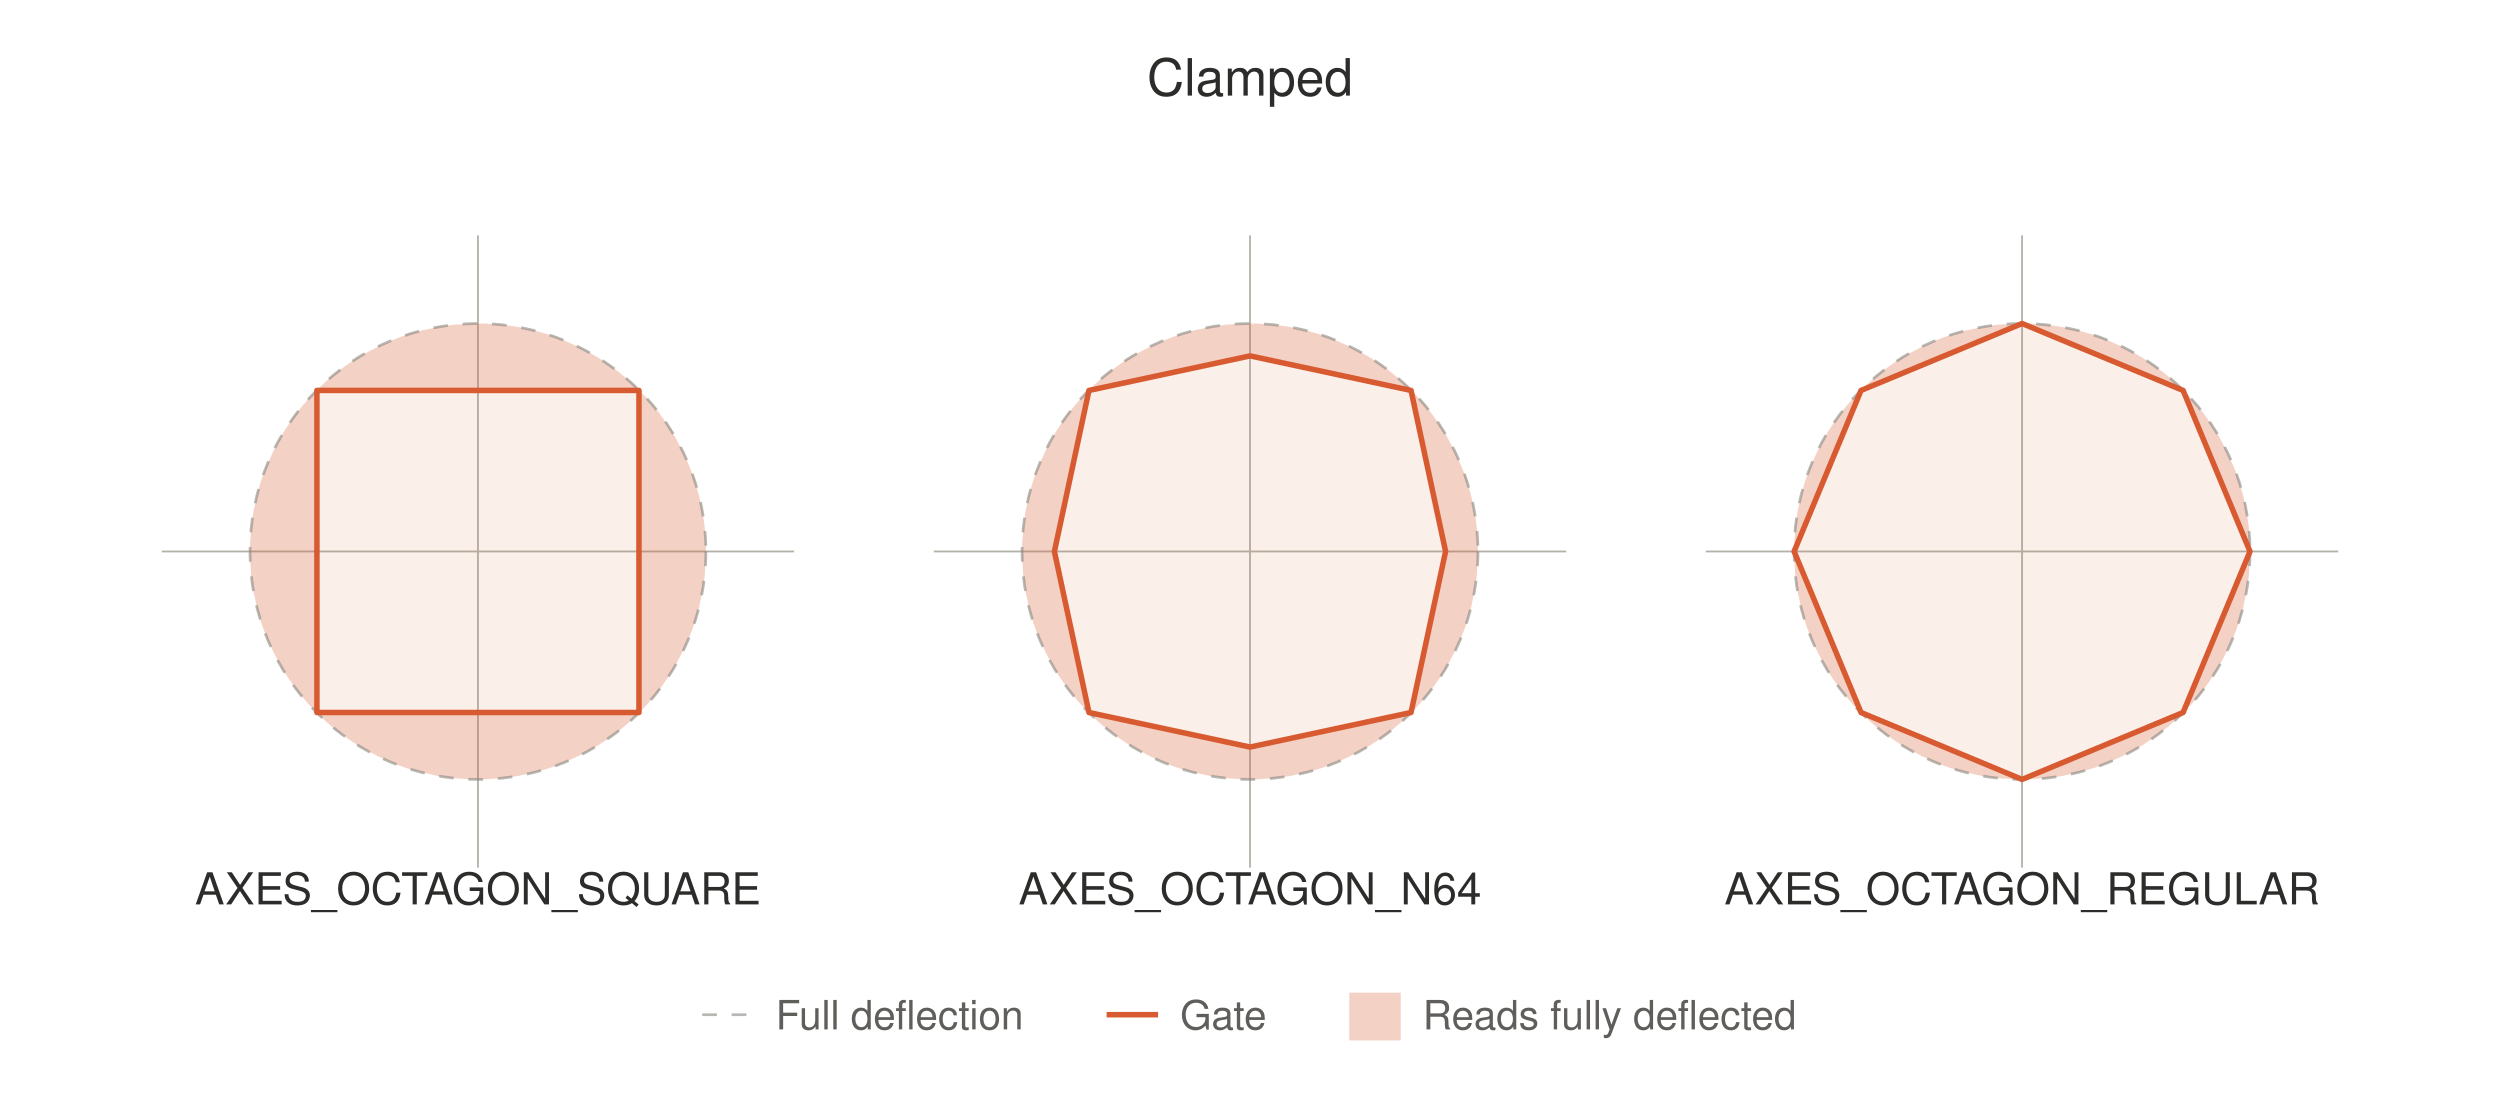
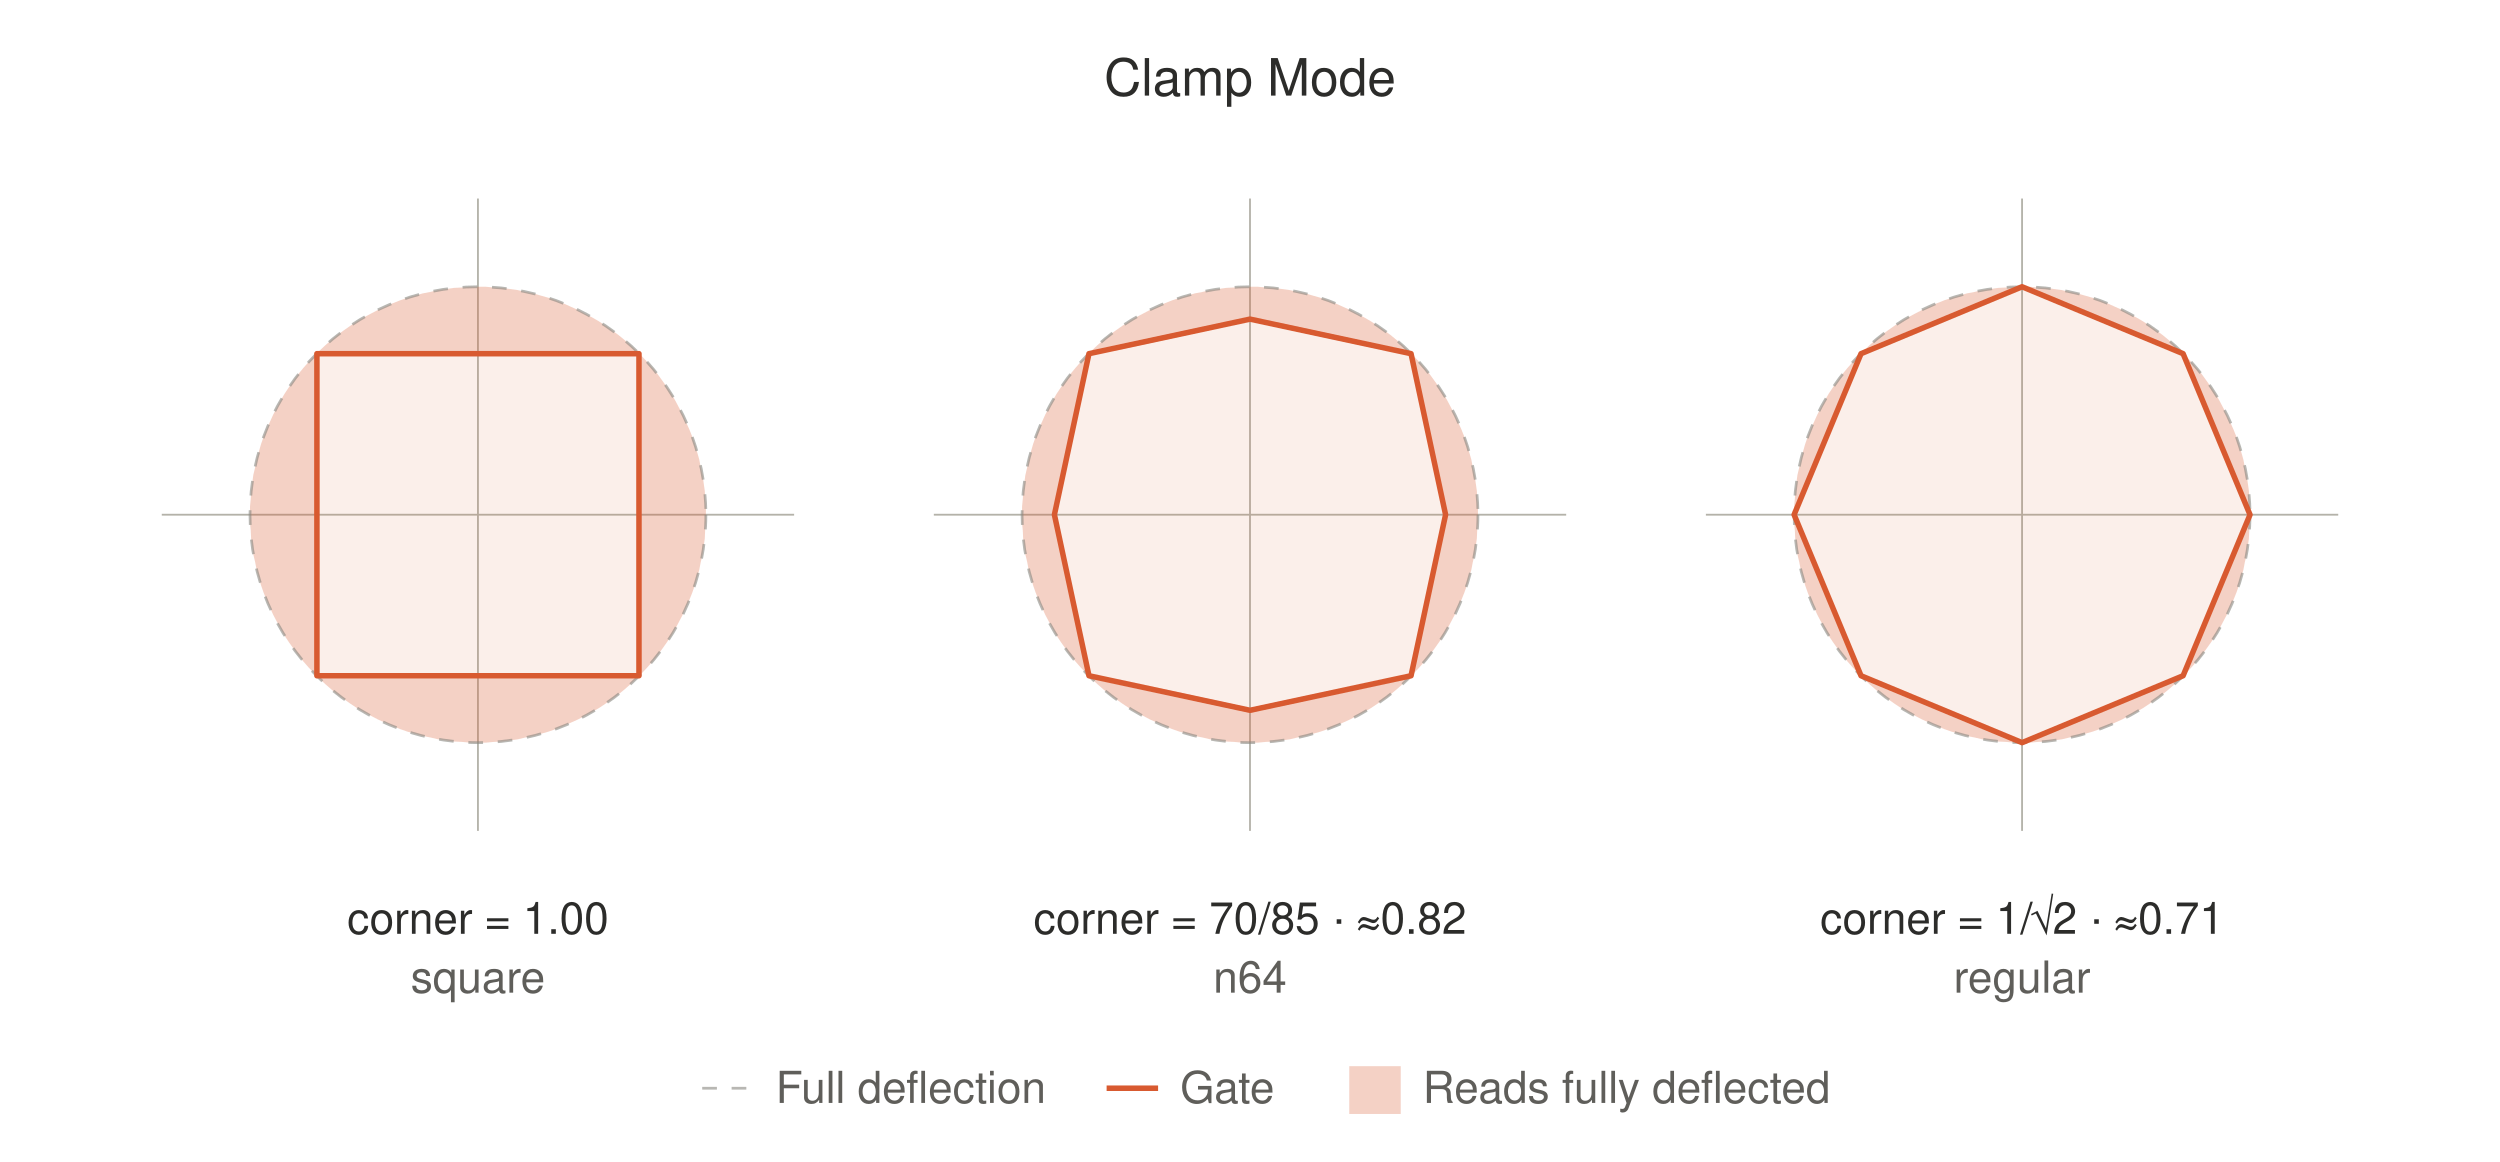
- <svg xmlns="http://www.w3.org/2000/svg" width="680" height="298" viewBox="0 0 680 298" role="img" aria-label="Clamped gates for the three octagon presets">
+ <svg xmlns="http://www.w3.org/2000/svg" width="680" height="316" viewBox="0 0 680 316" role="img" aria-label="Clamped gates for the three octagon presets">
  <defs>
    <marker id="ah" viewBox="0 0 8 8" refX="7" refY="4" markerWidth="5" markerHeight="5" orient="auto">
      <path d="M0,0 L8,4 L0,8 z" fill="#1D9E75" />
    </marker>
  </defs>
  <style>
  text { font-family: -apple-system, BlinkMacSystemFont, "Segoe UI", Helvetica, Arial, sans-serif; }
  .title { font-size: 14px; font-weight: 500; fill: #2C2C2A; }
-   .col   { font-size: 12px; font-weight: 500; fill: #2C2C2A; }
-   .label { font-size: 11px; fill: #5F5E5A; }
+   .caption { font-size: 12px; font-weight: 500; fill: #2C2C2A; }
+   .label { font-size: 12px; font-weight: 400; fill: #5F5E5A; }
  .axis  { stroke: #B4B2A9; stroke-width: 0.5; }
  .hair  { fill: none; stroke: #888780; stroke-width: 0.75; stroke-dasharray: 4 4; opacity: 0.6; }
  .gate  { fill: #D85A30; fill-opacity: 0.10; stroke: #D85A30; stroke-width: 1.5; stroke-linejoin: round; }
  .dead  { fill: #D85A30; fill-opacity: 0.28; stroke: none; }
  .arrow { stroke: #1D9E75; stroke-width: 1.3; fill: none; }
</style>
-   <text class="title" x="340" y="26" text-anchor="middle">Clamped</text>
-   <line class="axis" x1="44.0" y1="150" x2="216.0" y2="150" />
-   <line class="axis" x1="130" y1="64.0" x2="130" y2="236.0" />
-   <path class="dead" fill-rule="evenodd" d="M192.0,150.0 L192.0,147.8 L191.8,145.7 L191.7,143.5 L191.4,141.4 L191.1,139.2 L190.6,137.1 L190.2,135.0 L189.6,132.9 L189.0,130.8 L188.3,128.8 L187.5,126.8 L186.6,124.8 L185.7,122.8 L184.7,120.9 L183.7,119.0 L182.6,117.1 L181.4,115.3 L180.2,113.6 L178.9,111.8 L177.5,110.1 L176.1,108.5 L174.6,106.9 L173.1,105.4 L171.5,103.9 L169.9,102.5 L168.2,101.1 L166.4,99.8 L164.7,98.6 L162.9,97.4 L161.0,96.3 L159.1,95.3 L157.2,94.3 L155.2,93.4 L153.2,92.5 L151.2,91.7 L149.2,91.0 L147.1,90.4 L145.0,89.8 L142.9,89.4 L140.8,88.9 L138.6,88.6 L136.5,88.3 L134.3,88.2 L132.2,88.0 L130.0,88.0 L127.8,88.0 L125.7,88.2 L123.5,88.3 L121.4,88.6 L119.2,88.9 L117.1,89.4 L115.0,89.8 L112.9,90.4 L110.8,91.0 L108.8,91.7 L106.8,92.5 L104.8,93.4 L102.8,94.3 L100.9,95.3 L99.0,96.3 L97.1,97.4 L95.3,98.6 L93.6,99.8 L91.8,101.1 L90.1,102.5 L88.5,103.9 L86.9,105.4 L85.4,106.9 L83.9,108.5 L82.5,110.1 L81.1,111.8 L79.8,113.6 L78.6,115.3 L77.4,117.1 L76.3,119.0 L75.3,120.9 L74.3,122.8 L73.4,124.8 L72.5,126.8 L71.7,128.8 L71.0,130.8 L70.4,132.9 L69.8,135.0 L69.4,137.1 L68.9,139.2 L68.6,141.4 L68.3,143.5 L68.2,145.7 L68.0,147.8 L68.0,150.0 L68.0,152.2 L68.2,154.3 L68.3,156.5 L68.6,158.6 L68.9,160.8 L69.4,162.9 L69.8,165.0 L70.4,167.1 L71.0,169.2 L71.7,171.2 L72.5,173.2 L73.4,175.2 L74.3,177.2 L75.3,179.1 L76.3,181.0 L77.4,182.9 L78.6,184.7 L79.8,186.4 L81.1,188.2 L82.5,189.9 L83.9,191.5 L85.4,193.1 L86.9,194.6 L88.5,196.1 L90.1,197.5 L91.8,198.9 L93.6,200.2 L95.3,201.4 L97.1,202.6 L99.0,203.7 L100.9,204.7 L102.8,205.7 L104.8,206.6 L106.8,207.5 L108.8,208.3 L110.8,209.0 L112.9,209.6 L115.0,210.2 L117.1,210.6 L119.2,211.1 L121.4,211.4 L123.5,211.7 L125.7,211.8 L127.8,212.0 L130.0,212.0 L132.2,212.0 L134.3,211.8 L136.5,211.7 L138.6,211.4 L140.8,211.1 L142.9,210.6 L145.0,210.2 L147.1,209.6 L149.2,209.0 L151.2,208.3 L153.2,207.5 L155.2,206.6 L157.2,205.7 L159.1,204.7 L161.0,203.7 L162.9,202.6 L164.7,201.4 L166.4,200.2 L168.2,198.9 L169.9,197.5 L171.5,196.1 L173.1,194.6 L174.6,193.1 L176.1,191.5 L177.5,189.9 L178.9,188.2 L180.2,186.4 L181.4,184.7 L182.6,182.9 L183.7,181.0 L184.7,179.1 L185.7,177.2 L186.6,175.2 L187.5,173.2 L188.3,171.2 L189.0,169.2 L189.6,167.1 L190.2,165.0 L190.6,162.9 L191.1,160.8 L191.4,158.6 L191.7,156.5 L191.8,154.3 L192.0,152.2 Z M173.8,150.0 L173.8,106.2 L130.0,106.2 L86.2,106.2 L86.2,150.0 L86.2,193.8 L130.0,193.8 L173.8,193.8 Z" />
-   <circle class="hair" cx="130" cy="150" r="62" />
-   <polygon class="gate" points="173.8,150.0 173.8,106.2 130.0,106.2 86.2,106.2 86.2,150.0 86.2,193.8 130.0,193.8 173.8,193.8" />
-   <text class="col" x="130" y="246" text-anchor="middle">AXES_OCTAGON_SQUARE</text>
-   <line class="axis" x1="254.0" y1="150" x2="426.0" y2="150" />
-   <line class="axis" x1="340" y1="64.0" x2="340" y2="236.0" />
-   <path class="dead" fill-rule="evenodd" d="M402.0,150.0 L402.0,147.8 L401.8,145.7 L401.7,143.5 L401.4,141.4 L401.1,139.2 L400.6,137.1 L400.2,135.0 L399.6,132.9 L399.0,130.8 L398.3,128.8 L397.5,126.8 L396.6,124.8 L395.7,122.8 L394.7,120.9 L393.7,119.0 L392.6,117.1 L391.4,115.3 L390.2,113.6 L388.9,111.8 L387.5,110.1 L386.1,108.5 L384.6,106.9 L383.1,105.4 L381.5,103.9 L379.9,102.5 L378.2,101.1 L376.4,99.8 L374.7,98.6 L372.9,97.4 L371.0,96.3 L369.1,95.3 L367.2,94.3 L365.2,93.4 L363.2,92.5 L361.2,91.7 L359.2,91.0 L357.1,90.4 L355.0,89.8 L352.9,89.4 L350.8,88.9 L348.6,88.6 L346.5,88.3 L344.3,88.2 L342.2,88.0 L340.0,88.0 L337.8,88.0 L335.7,88.2 L333.5,88.3 L331.4,88.6 L329.2,88.9 L327.1,89.4 L325.0,89.8 L322.9,90.4 L320.8,91.0 L318.8,91.7 L316.8,92.5 L314.8,93.4 L312.8,94.3 L310.9,95.3 L309.0,96.3 L307.1,97.4 L305.3,98.6 L303.6,99.8 L301.8,101.1 L300.1,102.5 L298.5,103.9 L296.9,105.4 L295.4,106.9 L293.9,108.5 L292.5,110.1 L291.1,111.8 L289.8,113.6 L288.6,115.3 L287.4,117.1 L286.3,119.0 L285.3,120.9 L284.3,122.8 L283.4,124.8 L282.5,126.8 L281.7,128.8 L281.0,130.8 L280.4,132.9 L279.8,135.0 L279.4,137.1 L278.9,139.2 L278.6,141.4 L278.3,143.5 L278.2,145.7 L278.0,147.8 L278.0,150.0 L278.0,152.2 L278.2,154.3 L278.3,156.5 L278.6,158.6 L278.9,160.8 L279.4,162.9 L279.8,165.0 L280.4,167.1 L281.0,169.2 L281.7,171.2 L282.5,173.2 L283.4,175.2 L284.3,177.2 L285.3,179.1 L286.3,181.0 L287.4,182.9 L288.6,184.7 L289.8,186.4 L291.1,188.2 L292.5,189.9 L293.9,191.5 L295.4,193.1 L296.9,194.6 L298.5,196.1 L300.1,197.5 L301.8,198.9 L303.6,200.2 L305.3,201.4 L307.1,202.6 L309.0,203.7 L310.9,204.7 L312.8,205.7 L314.8,206.6 L316.8,207.5 L318.8,208.3 L320.8,209.0 L322.9,209.6 L325.0,210.2 L327.1,210.6 L329.2,211.1 L331.4,211.4 L333.5,211.7 L335.7,211.8 L337.8,212.0 L340.0,212.0 L342.2,212.0 L344.3,211.8 L346.5,211.7 L348.6,211.4 L350.8,211.1 L352.9,210.6 L355.0,210.2 L357.1,209.6 L359.2,209.0 L361.2,208.3 L363.2,207.5 L365.2,206.6 L367.2,205.7 L369.1,204.7 L371.0,203.7 L372.9,202.6 L374.7,201.4 L376.4,200.2 L378.2,198.9 L379.9,197.5 L381.5,196.1 L383.1,194.6 L384.6,193.1 L386.1,191.5 L387.5,189.9 L388.9,188.2 L390.2,186.4 L391.4,184.7 L392.6,182.9 L393.7,181.0 L394.7,179.1 L395.7,177.2 L396.6,175.2 L397.5,173.2 L398.3,171.2 L399.0,169.2 L399.6,167.1 L400.2,165.0 L400.6,162.9 L401.1,160.8 L401.4,158.6 L401.7,156.5 L401.8,154.3 L402.0,152.2 Z M393.2,150.0 L383.8,106.2 L340.0,96.8 L296.2,106.2 L286.8,150.0 L296.2,193.8 L340.0,203.2 L383.8,193.8 Z" />
-   <circle class="hair" cx="340" cy="150" r="62" />
-   <polygon class="gate" points="393.2,150.0 383.8,106.2 340.0,96.8 296.2,106.2 286.8,150.0 296.2,193.8 340.0,203.2 383.8,193.8" />
-   <text class="col" x="340" y="246" text-anchor="middle">AXES_OCTAGON_N64</text>
-   <line class="axis" x1="464.0" y1="150" x2="636.0" y2="150" />
-   <line class="axis" x1="550" y1="64.0" x2="550" y2="236.0" />
-   <path class="dead" fill-rule="evenodd" d="M612.0,150.0 L612.0,147.8 L611.8,145.7 L611.7,143.5 L611.4,141.4 L611.1,139.2 L610.6,137.1 L610.2,135.0 L609.6,132.9 L609.0,130.8 L608.3,128.8 L607.5,126.8 L606.6,124.8 L605.7,122.8 L604.7,120.9 L603.7,119.0 L602.6,117.1 L601.4,115.3 L600.2,113.6 L598.9,111.8 L597.5,110.1 L596.1,108.5 L594.6,106.9 L593.1,105.4 L591.5,103.9 L589.9,102.5 L588.2,101.1 L586.4,99.8 L584.7,98.6 L582.9,97.4 L581.0,96.3 L579.1,95.3 L577.2,94.3 L575.2,93.4 L573.2,92.5 L571.2,91.7 L569.2,91.0 L567.1,90.4 L565.0,89.8 L562.9,89.4 L560.8,88.9 L558.6,88.6 L556.5,88.3 L554.3,88.2 L552.2,88.0 L550.0,88.0 L547.8,88.0 L545.7,88.2 L543.5,88.3 L541.4,88.6 L539.2,88.9 L537.1,89.4 L535.0,89.8 L532.9,90.4 L530.8,91.0 L528.8,91.7 L526.8,92.5 L524.8,93.4 L522.8,94.3 L520.9,95.3 L519.0,96.3 L517.1,97.4 L515.3,98.6 L513.6,99.8 L511.8,101.1 L510.1,102.5 L508.5,103.9 L506.9,105.4 L505.4,106.9 L503.9,108.5 L502.5,110.1 L501.1,111.8 L499.8,113.6 L498.6,115.3 L497.4,117.1 L496.3,119.0 L495.3,120.9 L494.3,122.8 L493.4,124.8 L492.5,126.8 L491.7,128.8 L491.0,130.8 L490.4,132.9 L489.8,135.0 L489.4,137.1 L488.9,139.2 L488.6,141.4 L488.3,143.5 L488.2,145.7 L488.0,147.8 L488.0,150.0 L488.0,152.2 L488.2,154.3 L488.3,156.5 L488.6,158.6 L488.9,160.8 L489.4,162.9 L489.8,165.0 L490.4,167.1 L491.0,169.2 L491.7,171.2 L492.5,173.2 L493.4,175.2 L494.3,177.2 L495.3,179.1 L496.3,181.0 L497.4,182.9 L498.6,184.7 L499.8,186.4 L501.1,188.2 L502.5,189.9 L503.9,191.5 L505.4,193.1 L506.9,194.6 L508.5,196.1 L510.1,197.5 L511.8,198.9 L513.6,200.2 L515.3,201.4 L517.1,202.6 L519.0,203.7 L520.9,204.7 L522.8,205.7 L524.8,206.6 L526.8,207.5 L528.8,208.3 L530.8,209.0 L532.9,209.6 L535.0,210.2 L537.1,210.6 L539.2,211.1 L541.4,211.4 L543.5,211.7 L545.7,211.8 L547.8,212.0 L550.0,212.0 L552.2,212.0 L554.3,211.8 L556.5,211.7 L558.6,211.4 L560.8,211.1 L562.9,210.6 L565.0,210.2 L567.1,209.6 L569.2,209.0 L571.2,208.3 L573.2,207.5 L575.2,206.6 L577.2,205.7 L579.1,204.7 L581.0,203.7 L582.9,202.6 L584.7,201.4 L586.4,200.2 L588.2,198.9 L589.9,197.5 L591.5,196.1 L593.1,194.6 L594.6,193.1 L596.1,191.5 L597.5,189.9 L598.9,188.2 L600.2,186.4 L601.4,184.7 L602.6,182.9 L603.7,181.0 L604.7,179.1 L605.7,177.2 L606.6,175.2 L607.5,173.2 L608.3,171.2 L609.0,169.2 L609.6,167.1 L610.2,165.0 L610.6,162.9 L611.1,160.8 L611.4,158.6 L611.7,156.5 L611.8,154.3 L612.0,152.2 Z M612.0,150.0 L593.8,106.2 L550.0,88.0 L506.2,106.2 L488.0,150.0 L506.2,193.8 L550.0,212.0 L593.8,193.8 Z" />
-   <circle class="hair" cx="550" cy="150" r="62" />
-   <polygon class="gate" points="612.0,150.0 593.8,106.2 550.0,88.0 506.2,106.2 488.0,150.0 506.2,193.8 550.0,212.0 593.8,193.8" />
-   <text class="col" x="550" y="246" text-anchor="middle">AXES_OCTAGON_REGULAR</text>
-   <line class="hair" x1="191.0" y1="276" x2="205.0" y2="276" />
-   <text class="label" x="211.0" y="280">Full deflection</text>
-   <line class="gate" x1="301.0" y1="276" x2="315.0" y2="276" />
-   <text class="label" x="321.0" y="280">Gate</text>
-   <rect class="dead" x="367.0" y="270" width="14" height="13" />
-   <text class="label" x="387.0" y="280">Reads fully deflected</text>
+   <text class="title" x="340" y="26" text-anchor="middle">Clamp Mode</text>
+   <g transform="translate(0,-10)">
+     <line class="axis" x1="44.0" y1="150" x2="216.0" y2="150" />
+     <line class="axis" x1="130" y1="64.0" x2="130" y2="236.0" />
+     <path class="dead" fill-rule="evenodd" d="M192.0,150.0 L192.0,147.8 L191.8,145.7 L191.7,143.5 L191.4,141.4 L191.1,139.2 L190.6,137.1 L190.2,135.0 L189.6,132.9 L189.0,130.8 L188.3,128.8 L187.5,126.8 L186.6,124.8 L185.7,122.8 L184.7,120.9 L183.7,119.0 L182.6,117.1 L181.4,115.3 L180.2,113.6 L178.9,111.8 L177.5,110.1 L176.1,108.5 L174.6,106.9 L173.1,105.4 L171.5,103.9 L169.9,102.5 L168.2,101.1 L166.4,99.8 L164.7,98.6 L162.9,97.4 L161.0,96.3 L159.1,95.3 L157.2,94.3 L155.2,93.4 L153.2,92.5 L151.2,91.7 L149.2,91.0 L147.1,90.4 L145.0,89.8 L142.9,89.4 L140.8,88.9 L138.6,88.6 L136.5,88.3 L134.3,88.2 L132.2,88.0 L130.0,88.0 L127.8,88.0 L125.7,88.2 L123.5,88.3 L121.4,88.6 L119.2,88.9 L117.1,89.4 L115.0,89.8 L112.9,90.4 L110.8,91.0 L108.8,91.7 L106.8,92.5 L104.8,93.4 L102.8,94.3 L100.9,95.3 L99.0,96.3 L97.1,97.4 L95.3,98.6 L93.6,99.8 L91.8,101.1 L90.1,102.5 L88.5,103.9 L86.9,105.4 L85.4,106.9 L83.9,108.5 L82.5,110.1 L81.1,111.8 L79.8,113.6 L78.6,115.3 L77.4,117.1 L76.3,119.0 L75.3,120.9 L74.3,122.8 L73.4,124.8 L72.5,126.8 L71.7,128.8 L71.0,130.8 L70.4,132.9 L69.8,135.0 L69.4,137.1 L68.9,139.2 L68.6,141.4 L68.3,143.5 L68.2,145.7 L68.0,147.8 L68.0,150.0 L68.0,152.2 L68.2,154.3 L68.3,156.5 L68.6,158.6 L68.9,160.8 L69.4,162.9 L69.8,165.0 L70.4,167.1 L71.0,169.2 L71.7,171.2 L72.5,173.2 L73.4,175.2 L74.3,177.2 L75.3,179.1 L76.3,181.0 L77.4,182.9 L78.6,184.7 L79.8,186.4 L81.1,188.2 L82.5,189.9 L83.9,191.5 L85.4,193.1 L86.9,194.6 L88.5,196.1 L90.1,197.5 L91.8,198.9 L93.6,200.2 L95.3,201.4 L97.1,202.6 L99.0,203.7 L100.9,204.7 L102.8,205.7 L104.8,206.6 L106.8,207.5 L108.8,208.3 L110.8,209.0 L112.9,209.6 L115.0,210.2 L117.1,210.6 L119.2,211.1 L121.4,211.4 L123.5,211.7 L125.7,211.8 L127.8,212.0 L130.0,212.0 L132.2,212.0 L134.3,211.8 L136.5,211.7 L138.6,211.4 L140.8,211.1 L142.9,210.6 L145.0,210.2 L147.1,209.6 L149.2,209.0 L151.2,208.3 L153.2,207.5 L155.2,206.6 L157.2,205.7 L159.1,204.7 L161.0,203.7 L162.9,202.6 L164.7,201.4 L166.4,200.2 L168.2,198.9 L169.9,197.5 L171.5,196.1 L173.1,194.6 L174.6,193.1 L176.1,191.5 L177.5,189.9 L178.9,188.2 L180.2,186.4 L181.4,184.7 L182.6,182.9 L183.7,181.0 L184.7,179.1 L185.7,177.2 L186.6,175.2 L187.5,173.2 L188.3,171.2 L189.0,169.2 L189.6,167.1 L190.2,165.0 L190.6,162.9 L191.1,160.8 L191.4,158.6 L191.7,156.5 L191.8,154.3 L192.0,152.2 Z M173.8,150.0 L173.8,106.2 L130.0,106.2 L86.2,106.2 L86.2,150.0 L86.2,193.8 L130.0,193.8 L173.8,193.8 Z" />
+     <circle class="hair" cx="130" cy="150" r="62" />
+     <polygon class="gate" points="173.8,150.0 173.8,106.2 130.0,106.2 86.2,106.2 86.2,150.0 86.2,193.8 130.0,193.8 173.8,193.8" />
+     <text class="caption" x="130" y="264" text-anchor="middle">corner = 1.00</text>
+     <text class="label" x="130" y="280" text-anchor="middle">square</text>
+     <line class="axis" x1="254.0" y1="150" x2="426.0" y2="150" />
+     <line class="axis" x1="340" y1="64.0" x2="340" y2="236.0" />
+     <path class="dead" fill-rule="evenodd" d="M402.0,150.0 L402.0,147.8 L401.8,145.7 L401.7,143.5 L401.4,141.4 L401.1,139.2 L400.6,137.1 L400.2,135.0 L399.6,132.9 L399.0,130.8 L398.3,128.8 L397.5,126.8 L396.6,124.8 L395.7,122.8 L394.7,120.9 L393.7,119.0 L392.6,117.1 L391.4,115.3 L390.2,113.6 L388.9,111.8 L387.5,110.1 L386.1,108.5 L384.6,106.9 L383.1,105.4 L381.5,103.9 L379.9,102.5 L378.2,101.1 L376.4,99.8 L374.7,98.6 L372.9,97.4 L371.0,96.3 L369.1,95.3 L367.2,94.3 L365.2,93.4 L363.2,92.5 L361.2,91.7 L359.2,91.0 L357.1,90.4 L355.0,89.8 L352.9,89.4 L350.8,88.9 L348.6,88.6 L346.5,88.3 L344.3,88.2 L342.2,88.0 L340.0,88.0 L337.8,88.0 L335.7,88.2 L333.5,88.3 L331.4,88.6 L329.2,88.9 L327.1,89.4 L325.0,89.8 L322.9,90.4 L320.8,91.0 L318.8,91.7 L316.8,92.5 L314.8,93.4 L312.8,94.3 L310.9,95.3 L309.0,96.3 L307.1,97.4 L305.3,98.6 L303.6,99.8 L301.8,101.1 L300.1,102.5 L298.5,103.9 L296.9,105.4 L295.4,106.9 L293.9,108.5 L292.5,110.1 L291.1,111.8 L289.8,113.6 L288.6,115.3 L287.4,117.1 L286.3,119.0 L285.3,120.9 L284.3,122.8 L283.4,124.8 L282.5,126.8 L281.7,128.8 L281.0,130.8 L280.4,132.9 L279.8,135.0 L279.4,137.1 L278.9,139.2 L278.6,141.4 L278.3,143.5 L278.2,145.7 L278.0,147.8 L278.0,150.0 L278.0,152.2 L278.2,154.3 L278.3,156.5 L278.6,158.6 L278.9,160.8 L279.4,162.9 L279.8,165.0 L280.4,167.1 L281.0,169.2 L281.7,171.2 L282.5,173.2 L283.4,175.2 L284.3,177.2 L285.3,179.1 L286.3,181.0 L287.4,182.9 L288.6,184.7 L289.8,186.4 L291.1,188.2 L292.5,189.9 L293.9,191.5 L295.4,193.1 L296.9,194.6 L298.5,196.1 L300.1,197.5 L301.8,198.9 L303.6,200.2 L305.3,201.4 L307.1,202.6 L309.0,203.7 L310.9,204.7 L312.8,205.7 L314.8,206.6 L316.8,207.5 L318.8,208.3 L320.8,209.0 L322.9,209.6 L325.0,210.2 L327.1,210.6 L329.2,211.1 L331.4,211.4 L333.5,211.7 L335.7,211.8 L337.8,212.0 L340.0,212.0 L342.2,212.0 L344.3,211.8 L346.5,211.7 L348.6,211.4 L350.8,211.1 L352.9,210.6 L355.0,210.2 L357.1,209.6 L359.2,209.0 L361.2,208.3 L363.2,207.5 L365.2,206.6 L367.2,205.7 L369.1,204.7 L371.0,203.7 L372.9,202.6 L374.7,201.4 L376.4,200.2 L378.2,198.9 L379.9,197.5 L381.5,196.1 L383.1,194.6 L384.6,193.1 L386.1,191.5 L387.5,189.9 L388.9,188.2 L390.2,186.4 L391.4,184.7 L392.6,182.9 L393.7,181.0 L394.7,179.1 L395.7,177.2 L396.6,175.2 L397.5,173.2 L398.3,171.2 L399.0,169.2 L399.6,167.1 L400.2,165.0 L400.6,162.9 L401.1,160.8 L401.4,158.6 L401.7,156.5 L401.8,154.3 L402.0,152.2 Z M393.2,150.0 L383.8,106.2 L340.0,96.8 L296.2,106.2 L286.8,150.0 L296.2,193.8 L340.0,203.2 L383.8,193.8 Z" />
+     <circle class="hair" cx="340" cy="150" r="62" />
+     <polygon class="gate" points="393.2,150.0 383.8,106.2 340.0,96.8 296.2,106.2 286.8,150.0 296.2,193.8 340.0,203.2 383.8,193.8" />
+     <text class="caption" x="340" y="264" text-anchor="middle">corner = 70/85 · ≈0.82</text>
+     <text class="label" x="340" y="280" text-anchor="middle">n64</text>
+     <line class="axis" x1="464.0" y1="150" x2="636.0" y2="150" />
+     <line class="axis" x1="550" y1="64.0" x2="550" y2="236.0" />
+     <path class="dead" fill-rule="evenodd" d="M612.0,150.0 L612.0,147.8 L611.8,145.7 L611.7,143.5 L611.4,141.4 L611.1,139.2 L610.6,137.1 L610.2,135.0 L609.6,132.9 L609.0,130.8 L608.3,128.8 L607.5,126.8 L606.6,124.8 L605.7,122.8 L604.7,120.9 L603.7,119.0 L602.6,117.1 L601.4,115.3 L600.2,113.6 L598.9,111.8 L597.5,110.1 L596.1,108.5 L594.6,106.9 L593.1,105.4 L591.5,103.9 L589.9,102.5 L588.2,101.1 L586.4,99.8 L584.7,98.6 L582.9,97.4 L581.0,96.3 L579.1,95.3 L577.2,94.3 L575.2,93.4 L573.2,92.5 L571.2,91.7 L569.2,91.0 L567.1,90.4 L565.0,89.8 L562.9,89.4 L560.8,88.9 L558.6,88.6 L556.5,88.3 L554.3,88.2 L552.2,88.0 L550.0,88.0 L547.8,88.0 L545.7,88.2 L543.5,88.3 L541.4,88.6 L539.2,88.9 L537.1,89.4 L535.0,89.8 L532.9,90.4 L530.8,91.0 L528.8,91.7 L526.8,92.5 L524.8,93.4 L522.8,94.3 L520.9,95.3 L519.0,96.3 L517.1,97.4 L515.3,98.6 L513.6,99.8 L511.8,101.1 L510.1,102.5 L508.5,103.9 L506.9,105.4 L505.4,106.9 L503.9,108.5 L502.5,110.1 L501.1,111.8 L499.8,113.6 L498.6,115.3 L497.4,117.1 L496.3,119.0 L495.3,120.9 L494.3,122.8 L493.4,124.8 L492.5,126.8 L491.7,128.8 L491.0,130.8 L490.4,132.9 L489.8,135.0 L489.4,137.1 L488.9,139.2 L488.6,141.4 L488.3,143.5 L488.2,145.7 L488.0,147.8 L488.0,150.0 L488.0,152.2 L488.2,154.3 L488.3,156.5 L488.6,158.6 L488.9,160.8 L489.4,162.9 L489.8,165.0 L490.4,167.1 L491.0,169.2 L491.7,171.2 L492.5,173.2 L493.4,175.2 L494.3,177.2 L495.3,179.1 L496.3,181.0 L497.4,182.9 L498.6,184.7 L499.8,186.4 L501.1,188.2 L502.5,189.9 L503.9,191.5 L505.4,193.1 L506.9,194.6 L508.5,196.1 L510.1,197.5 L511.8,198.9 L513.6,200.2 L515.3,201.4 L517.1,202.6 L519.0,203.7 L520.9,204.7 L522.8,205.7 L524.8,206.6 L526.8,207.5 L528.8,208.3 L530.8,209.0 L532.9,209.6 L535.0,210.2 L537.1,210.6 L539.2,211.1 L541.4,211.4 L543.5,211.7 L545.7,211.8 L547.8,212.0 L550.0,212.0 L552.2,212.0 L554.3,211.8 L556.5,211.7 L558.6,211.4 L560.8,211.1 L562.9,210.6 L565.0,210.2 L567.1,209.6 L569.2,209.0 L571.2,208.3 L573.2,207.5 L575.2,206.6 L577.2,205.7 L579.1,204.7 L581.0,203.7 L582.9,202.6 L584.7,201.4 L586.4,200.2 L588.2,198.9 L589.9,197.5 L591.5,196.1 L593.1,194.6 L594.6,193.1 L596.1,191.5 L597.5,189.9 L598.9,188.2 L600.2,186.4 L601.4,184.7 L602.6,182.9 L603.7,181.0 L604.7,179.1 L605.7,177.2 L606.6,175.2 L607.5,173.2 L608.3,171.2 L609.0,169.2 L609.6,167.1 L610.2,165.0 L610.6,162.9 L611.1,160.8 L611.4,158.6 L611.7,156.5 L611.8,154.3 L612.0,152.2 Z M612.0,150.0 L593.8,106.2 L550.0,88.0 L506.2,106.2 L488.0,150.0 L506.2,193.8 L550.0,212.0 L593.8,193.8 Z" />
+     <circle class="hair" cx="550" cy="150" r="62" />
+     <polygon class="gate" points="612.0,150.0 593.8,106.2 550.0,88.0 506.2,106.2 488.0,150.0 506.2,193.8 550.0,212.0 593.8,193.8" />
+     <text class="caption" x="550" y="264" text-anchor="middle">corner = 1/√2 · ≈0.71</text>
+     <text class="label" x="550" y="280" text-anchor="middle">regular</text>
+   </g>
+   <line class="hair" x1="191.0" y1="296" x2="205.0" y2="296" />
+   <text class="label" x="211.0" y="300">Full deflection</text>
+   <line class="gate" x1="301.0" y1="296" x2="315.0" y2="296" />
+   <text class="label" x="321.0" y="300">Gate</text>
+   <rect class="dead" x="367.0" y="290" width="14" height="13" />
+   <text class="label" x="387.0" y="300">Reads fully deflected</text>
</svg>
